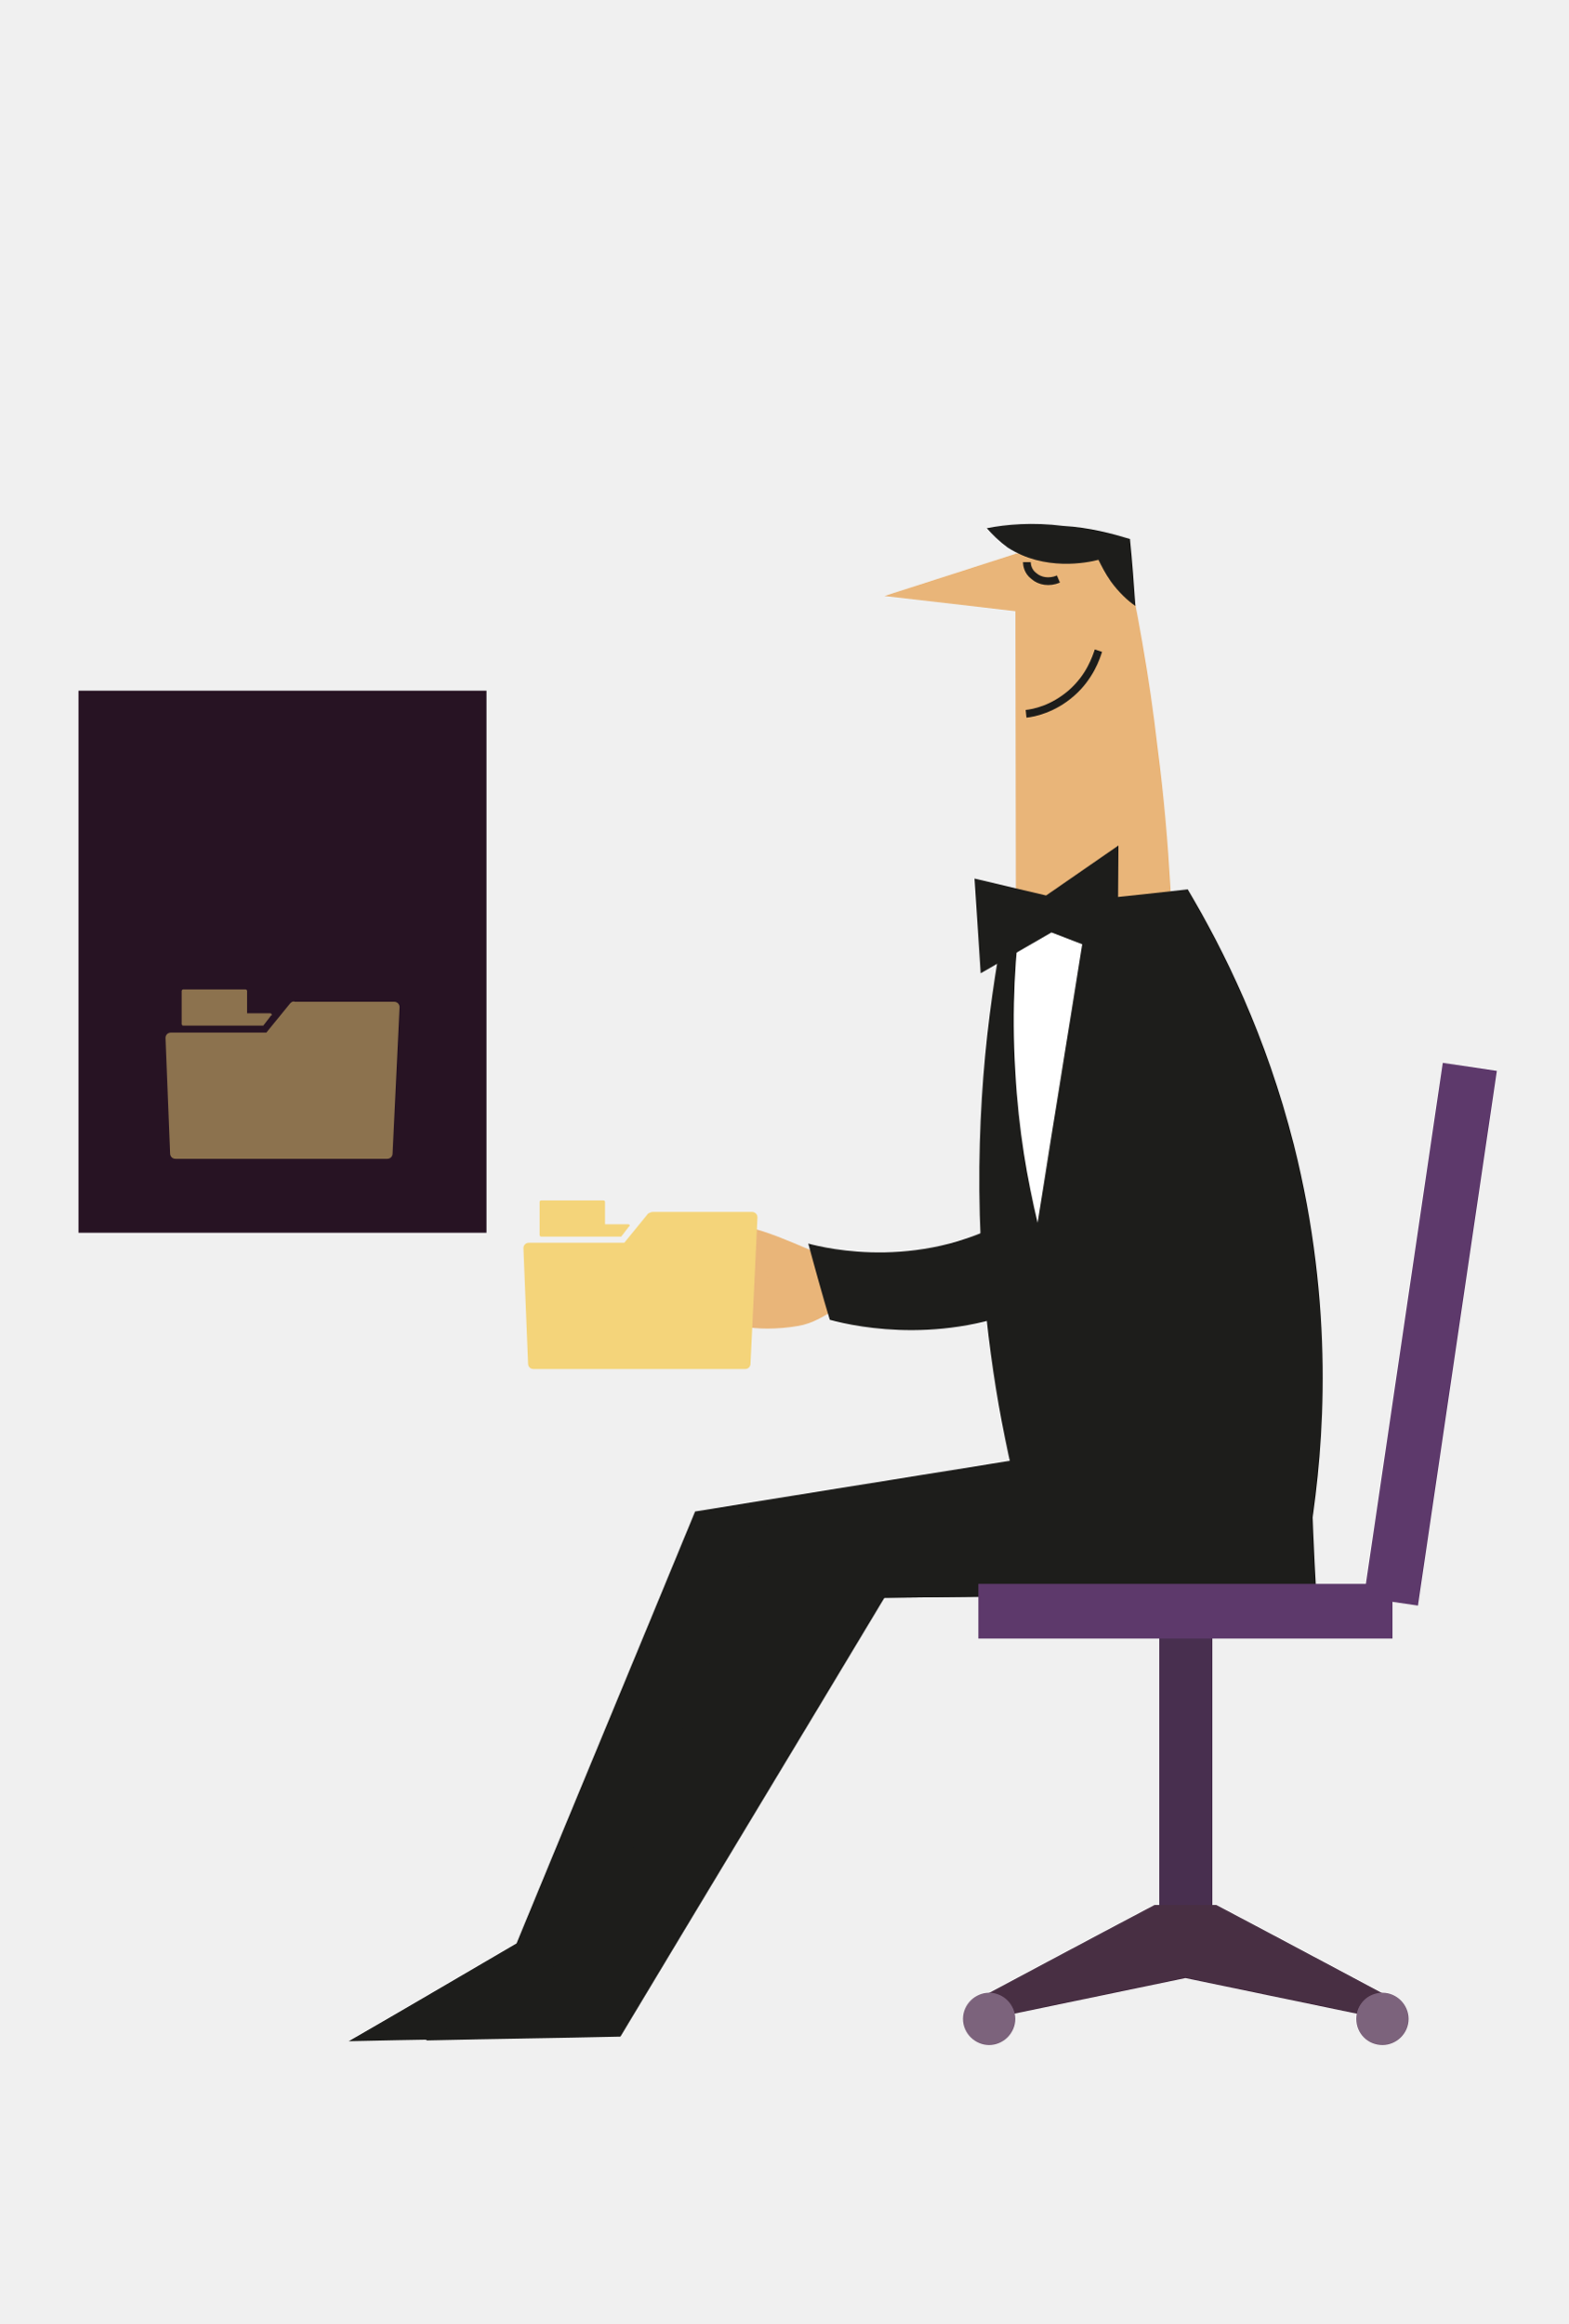
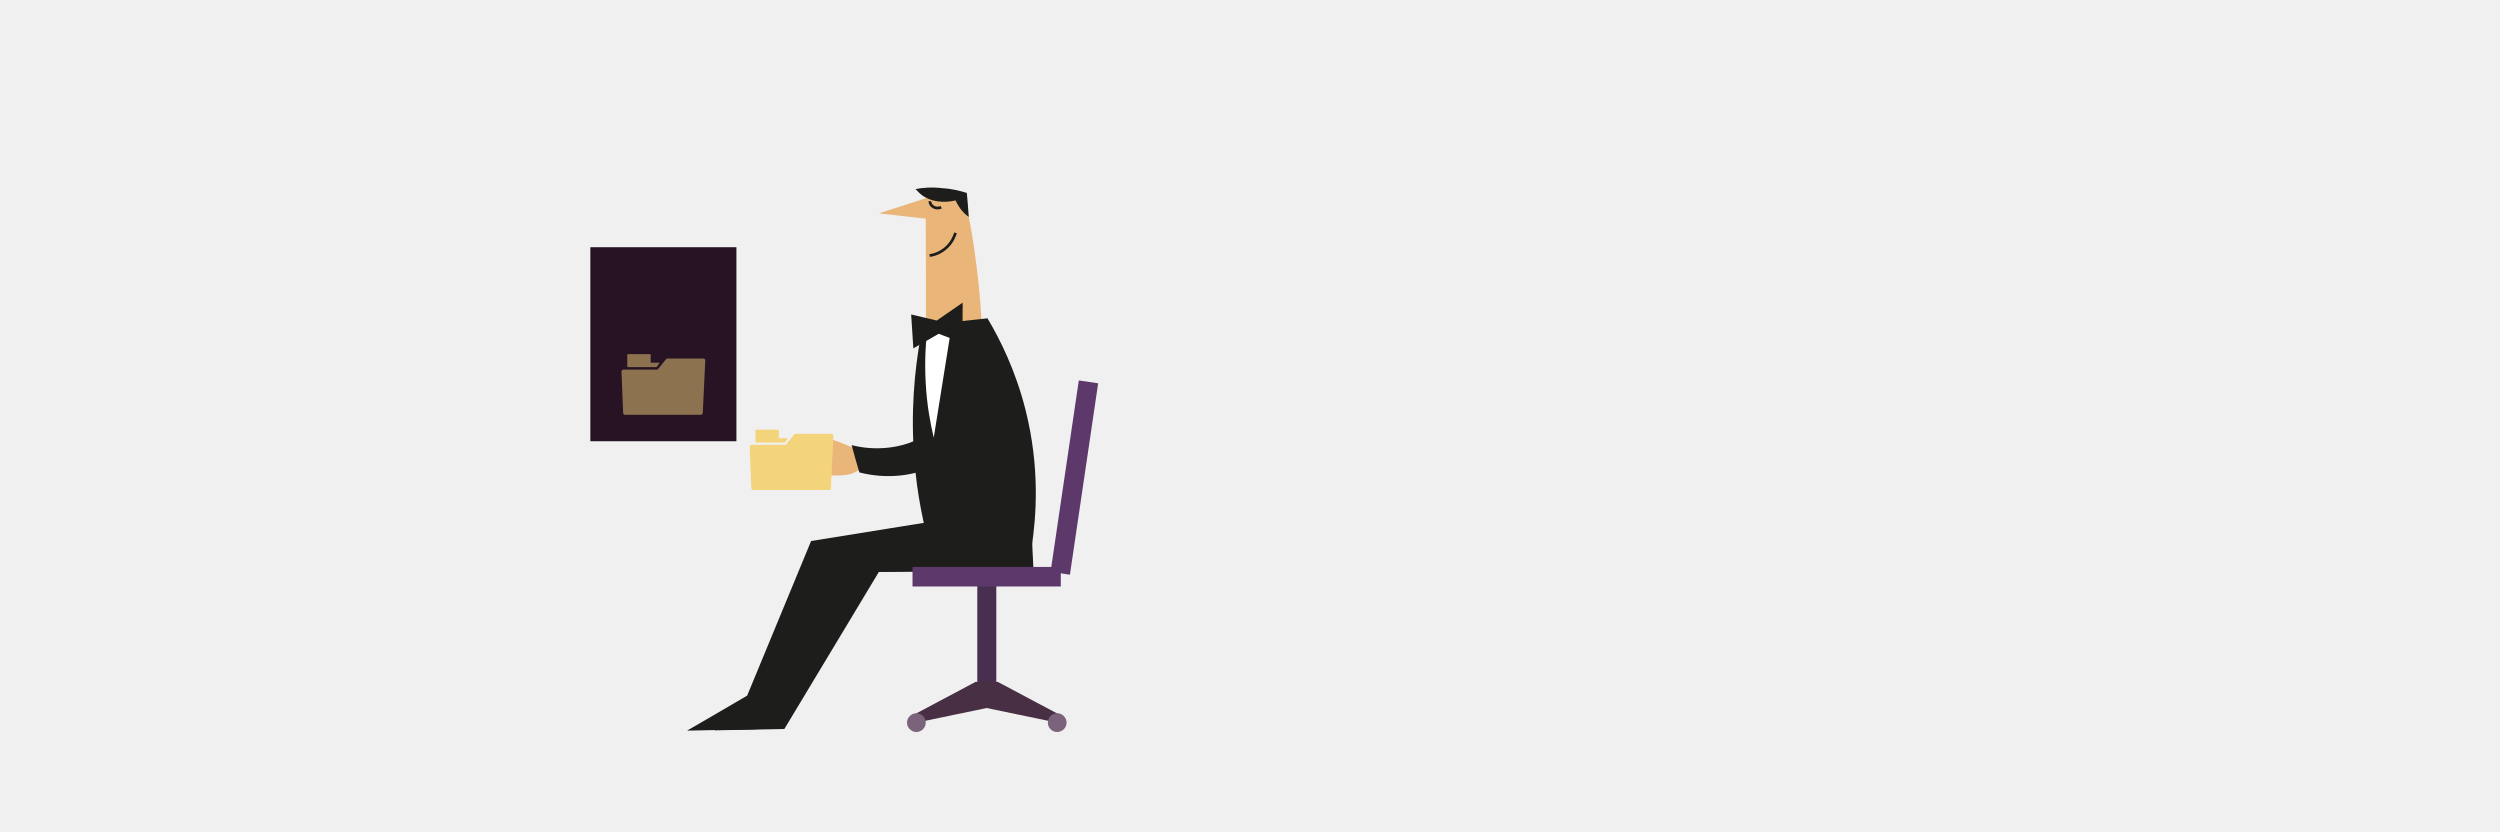
- <svg xmlns="http://www.w3.org/2000/svg" version="1.1" x="0px" y="0px" viewBox="0 0 203.8 301.7" style="enable-background:new 0 0 203.8 301.7;" xml:space="preserve">
+ <svg xmlns="http://www.w3.org/2000/svg" version="1.1" x="0px" y="0px" viewBox="-204 0 907.1 301.7" style="enable-background:new 0 0 203.8 301.7;" xml:space="preserve">
  <style type="text/css">
	.st0{fill-rule:evenodd;clip-rule:evenodd;fill:url(#SVGID_1_);}
	.st1{fill-rule:evenodd;clip-rule:evenodd;fill:url(#SVGID_2_);}
	.st2{fill-rule:evenodd;clip-rule:evenodd;fill:url(#SVGID_3_);}
	.st3{fill:#12172F;}
	.st4{fill-rule:evenodd;clip-rule:evenodd;fill:#E9B579;}
	.st5{fill-rule:evenodd;clip-rule:evenodd;fill:#1D1D1B;}
	.st6{fill-rule:evenodd;clip-rule:evenodd;fill:#271323;}
	.st7{opacity:0.49;}
	.st8{fill:#F4D47A;}
	.st9{fill-rule:evenodd;clip-rule:evenodd;fill:url(#SVGID_4_);}
	.st10{fill-rule:evenodd;clip-rule:evenodd;fill:#482F4F;}
	.st11{fill:#1D1D1B;}
	.st12{fill:none;stroke:#1D1D1B;stroke-miterlimit:10;}
	.st13{fill-rule:evenodd;clip-rule:evenodd;fill:#877997;}
	.st14{fill-rule:evenodd;clip-rule:evenodd;fill:#5D396B;}
	.st15{fill-rule:evenodd;clip-rule:evenodd;fill:#9990AD;}
	.st16{fill-rule:evenodd;clip-rule:evenodd;fill:#FF3201;}
	.st17{fill-rule:evenodd;clip-rule:evenodd;fill:#FFFFFF;}
	.st18{fill-rule:evenodd;clip-rule:evenodd;fill:#5F4761;}
	.st19{fill-rule:evenodd;clip-rule:evenodd;fill:url(#SVGID_5_);}
	.st20{fill-rule:evenodd;clip-rule:evenodd;fill:#F4D47A;}
	.st21{fill-rule:evenodd;clip-rule:evenodd;fill:url(#SVGID_6_);}
	.st22{fill-rule:evenodd;clip-rule:evenodd;fill:#553D57;}
	.st23{opacity:0.53;fill-rule:evenodd;clip-rule:evenodd;fill:#E9B579;}
	.st24{fill:#E9B579;}
	.st25{opacity:0.62;fill-rule:evenodd;clip-rule:evenodd;fill:#E9B579;}
	.st26{fill-rule:evenodd;clip-rule:evenodd;fill:none;stroke:#1D1D1B;stroke-miterlimit:10;}
	.st27{fill-rule:evenodd;clip-rule:evenodd;fill:#291B32;}
	.st28{fill-rule:evenodd;clip-rule:evenodd;fill:#482F43;}
	.st29{fill-rule:evenodd;clip-rule:evenodd;fill:#7C637C;}
	.st30{fill:url(#SVGID_7_);}
	.st31{fill:#232E4F;}
	.st32{fill:#FFFFFF;}
	.st33{fill:#E2E3E4;}
	.st34{fill:#F5F6F6;}
	.st35{fill:#FF3200;}
	.st36{fill:#C22600;}
	.st37{fill:#E3C571;}
	.st38{fill:#E6E7E8;}
	.st39{opacity:0.3;fill:#1D1D1B;}
	.st40{fill:#F9F8F7;}
	.st41{fill:#3A4D57;}
	.st42{fill:none;}
	.st43{fill:none;stroke:url(#SVGID_8_);stroke-width:3.801;stroke-miterlimit:10;}
	.st44{fill-rule:evenodd;clip-rule:evenodd;fill:url(#SVGID_9_);}
	.st45{fill-rule:evenodd;clip-rule:evenodd;fill:url(#SVGID_10_);}
	.st46{fill-rule:evenodd;clip-rule:evenodd;fill:url(#SVGID_11_);}
	.st47{opacity:0.5;}
	.st48{fill:none;stroke:url(#SVGID_12_);stroke-width:3.801;stroke-miterlimit:10;}
	.st49{fill-rule:evenodd;clip-rule:evenodd;fill:url(#SVGID_13_);}
	.st50{opacity:0.3;fill-rule:evenodd;clip-rule:evenodd;fill:#1D1D1B;}
</style>
  <g id="Слой_2">
</g>
  <g id="Слой_1">
    <g>
      <g>
        <path class="st4" d="M96.7,161.3c-0.6,0.3-1.4,0.8-2.1,1.4c-3.6,0.4-11.3,1.3-11.7,1.9c-1.1,1.9,5.6,1.5,10.2,1.1     c-3.3,0.8-11.4,2.8-11.7,3.5c-0.9,2.2,6.9,0.6,11.3-0.5c-3.4,1.7-7.9,4.1-8,4.6c-0.3,2,5.1-0.2,9.2-2.1c-2.7,2.2-5.5,4.7-5.5,5.1     c0.1,2,4.8-1.2,8.4-4c1.3,0.3,4.1,0.4,6.9-0.1c3.6-0.6,7.1-4.1,7.1-4.1L96.7,161.3z" />
        <path class="st4" d="M109.4,164.1c-1.3-0.4-11.2-5.2-13.1-4.7c-1.9,0.5-8.2-0.9-7.7,0.6c0.4,1.5,3,3,8.1,3l2.7,1.9     c0,0,0.3,2.2,2.4,3.7c2,1.5,8-1.7,8-2.2C109.8,165.8,109.4,164.1,109.4,164.1z" />
      </g>
      <path class="st5" d="M148.6,126.7c0,1,0.2,20.5-16,30.8c-12.4,7.8-25.4,4.6-27.6,4c0.9,3.3,1.8,6.6,2.8,9.9    c3.7,1,15.7,3.5,28.1-2.7c20.7-10.3,22.6-35,22.6-36.1C155.2,130.6,151.9,128.6,148.6,126.7z" />
    </g>
    <rect x="10.2" y="89.7" class="st6" width="53" height="70.4" />
    <g class="st7">
      <path class="st8" d="M35.1,131.6h-3v-2.9c0-0.1-0.1-0.2-0.2-0.2h-8.1c-0.1,0-0.2,0.1-0.2,0.2v4.3c0,0.1,0.1,0.2,0.2,0.2h8.4h2    l1-1.3C35.4,131.9,35.3,131.6,35.1,131.6z" />
      <path class="st8" d="M37.7,130.3l-3.1,3.8H22.2c-0.4,0-0.7,0.3-0.7,0.7l0.6,15c0,0.4,0.3,0.7,0.7,0.7h27.5c0.4,0,0.7-0.3,0.7-0.7    l0.9-19c0-0.4-0.3-0.7-0.7-0.7H38.3C38.1,130,37.9,130.1,37.7,130.3z" />
    </g>
    <rect x="150.6" y="205.7" class="st10" width="6.9" height="49.2" />
    <g>
      <path class="st4" d="M145.9,70.9l-14,1l0.1,62.9l20.5-3.4c0-10.3-0.5-21.7-2.1-34.2C149.3,87.7,147.7,78.9,145.9,70.9z" />
      <polygon class="st4" points="114.9,77.4 132,71.9 134.7,79.7   " />
      <path class="st11" d="M128.2,68.6c0.7,0.8,1.6,1.7,2.7,2.5c4.8,3.1,10.3,2,11.8,1.6c0.4,0.8,0.9,1.8,1.6,2.8    c1.1,1.5,2.2,2.5,3.2,3.2c-0.2-2.9-0.4-5.8-0.7-8.7c-2.3-0.7-5.2-1.5-8.7-1.7C134.2,67.8,130.7,68.1,128.2,68.6z" />
      <path class="st12" d="M133.4,73c0,0.3,0.1,1.2,0.9,1.8c0.8,0.7,2,0.9,3.2,0.4" />
      <path class="st12" d="M133.3,92.7c1-0.1,3.5-0.6,5.9-2.7c2.4-2.1,3.2-4.6,3.5-5.5" />
    </g>
    <path class="st5" d="M169.1,191.6c0.5,5.1,1,10.2,1.6,15.3c-21.9,0.2-43.8,0.5-65.8,0.7c-11.4,19-22.9,38-34.3,57   c-8.4,0.2-16.9,0.3-25.3,0.5c7.3-4.2,14.6-8.5,21.8-12.7c7.7-18.7,15.5-37.4,23.2-56.1c17.2-2.8,34.3-5.5,51.5-8.3   C150.9,189.2,160,190.4,169.1,191.6z" />
    <path class="st5" d="M170.3,191.3c0.2,5.2,0.4,10.4,0.7,15.6c-18.7,0.2-37.4,0.4-56.1,0.6c-11.4,19-22.9,38-34.3,57   c-8.4,0.2-16.9,0.3-25.3,0.5c7.3-4.2,14.6-8.5,21.8-12.7c7.7-18.7,15.5-37.4,23.2-56.1c17.2-2.8,34.3-5.5,51.5-8.3   C158,189.1,164.1,190.2,170.3,191.3z" />
    <path class="st5" d="M154.3,115.5c4.7,7.9,10.2,19,13.8,33.2c5.3,21,3.9,39,2.2,49.9c-12.5-0.7-25-1.4-37.5-2.2   c-2.5-9.5-4.8-21.5-5.4-35.4c-0.8-17.3,1.2-32.1,3.5-43.2C138.7,117.2,146.5,116.4,154.3,115.5z" />
    <rect x="127.1" y="205.7" class="st14" width="53.8" height="7.1" />
    <rect x="150.7" y="169.7" transform="matrix(0.146 -0.9893 0.9893 0.146 -12.7017 331.7977)" class="st14" width="70.2" height="7.1" />
    <path class="st28" d="M158,247.4c7.6,4,22.2,11.8,22.2,11.8l-0.7,3l-25.5-5.3l-25.5,5.3l-0.7-3c0,0,14.6-7.8,22.2-11.8H158z" />
    <g>
      <path class="st29" d="M179.6,265.6c1.8,0,3.4-1.5,3.4-3.4c0-1.8-1.5-3.4-3.4-3.4s-3.4,1.5-3.4,3.4    C176.2,264.1,177.7,265.6,179.6,265.6z" />
      <path class="st29" d="M128.5,265.6c1.8,0,3.4-1.5,3.4-3.4c0-1.8-1.5-3.4-3.4-3.4c-1.8,0-3.4,1.5-3.4,3.4    C125.1,264.1,126.7,265.6,128.5,265.6z" />
    </g>
    <g>
      <path class="st8" d="M81.6,159h-3v-2.9c0-0.1-0.1-0.2-0.2-0.2h-8.1c-0.1,0-0.2,0.1-0.2,0.2v4.3c0,0.1,0.1,0.2,0.2,0.2h8.4h2l1-1.3    C81.9,159.2,81.8,159,81.6,159z" />
      <path class="st8" d="M84.2,157.6l-3.1,3.8H68.7c-0.4,0-0.7,0.3-0.7,0.7l0.6,15c0,0.4,0.3,0.7,0.7,0.7h27.5c0.4,0,0.7-0.3,0.7-0.7    l0.9-19c0-0.4-0.3-0.7-0.7-0.7H84.8C84.6,157.4,84.4,157.5,84.2,157.6z" />
    </g>
    <path class="st17" d="M132.7,117.8c2.9-0.3,5.9-0.6,8.8-0.9c-2.2,14-4.5,27.9-6.7,41.9c-1.3-5.4-2.5-12.1-2.9-19.6   C131.4,130.9,131.9,123.7,132.7,117.8z" />
    <polygon class="st5" points="126.6,114.1 127.4,126.4 136.6,121.1 145.2,124.4 145.3,109.8 135.9,116.3  " />
  </g>
</svg>
